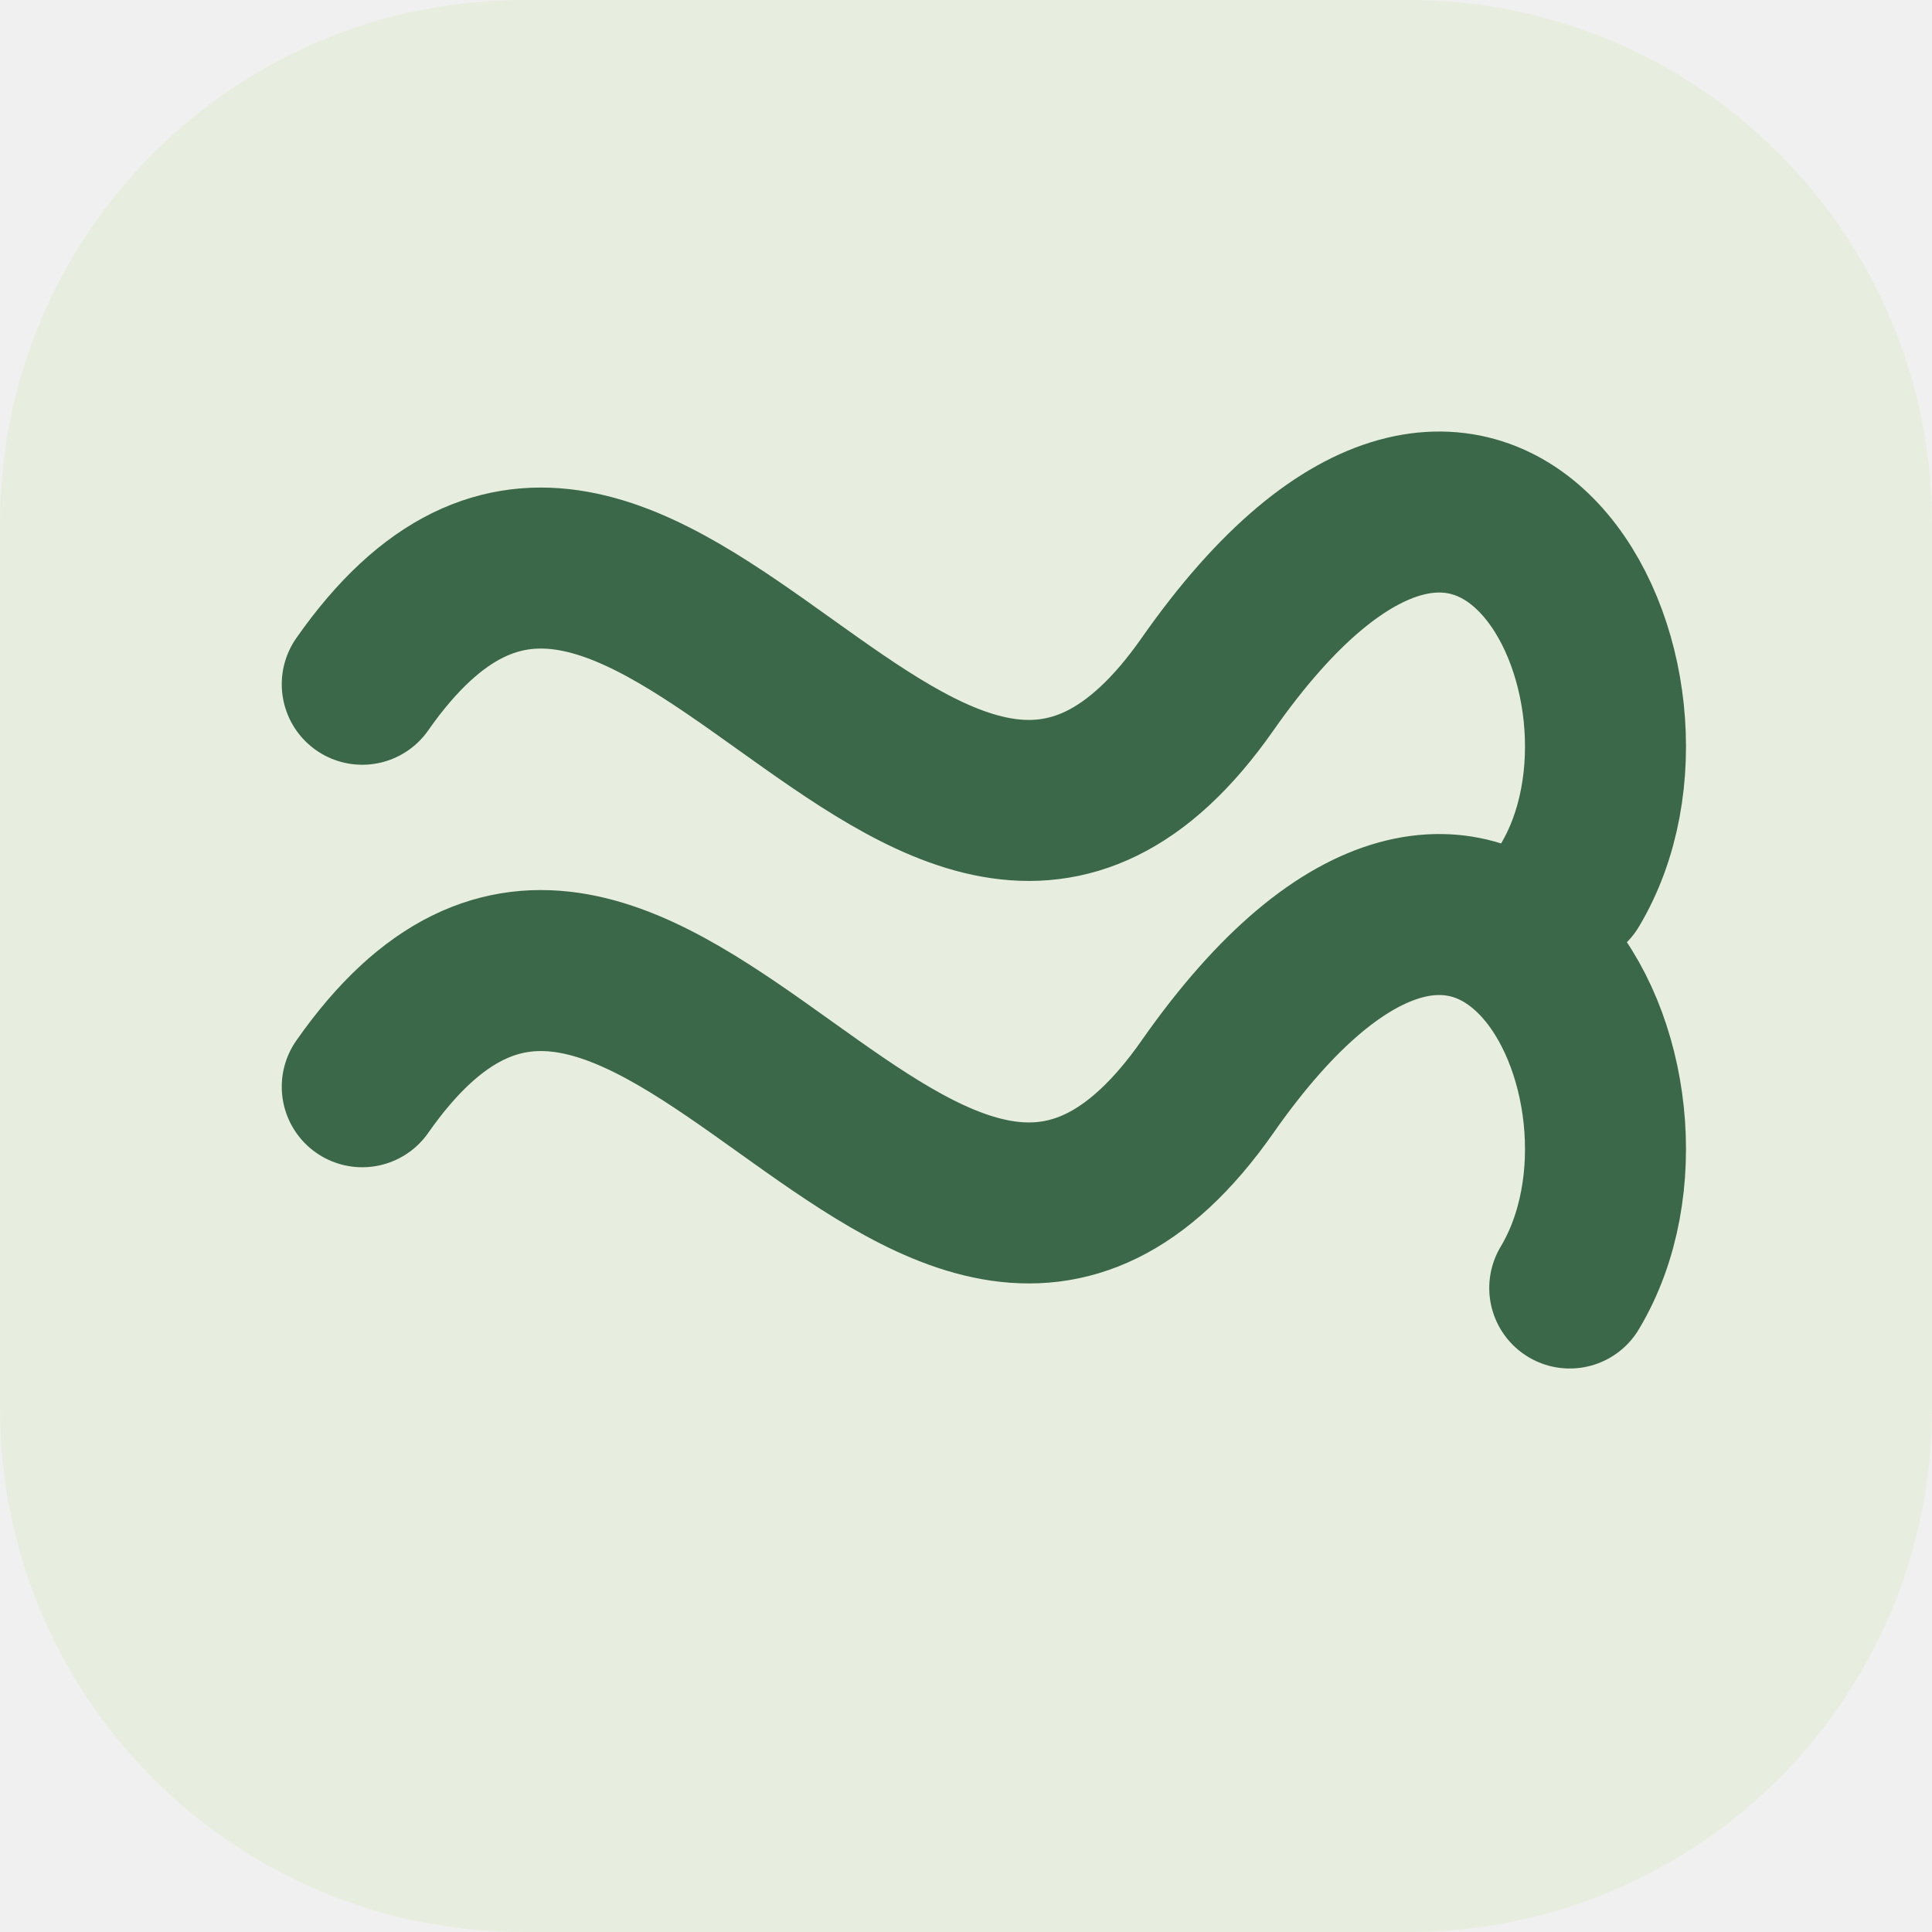
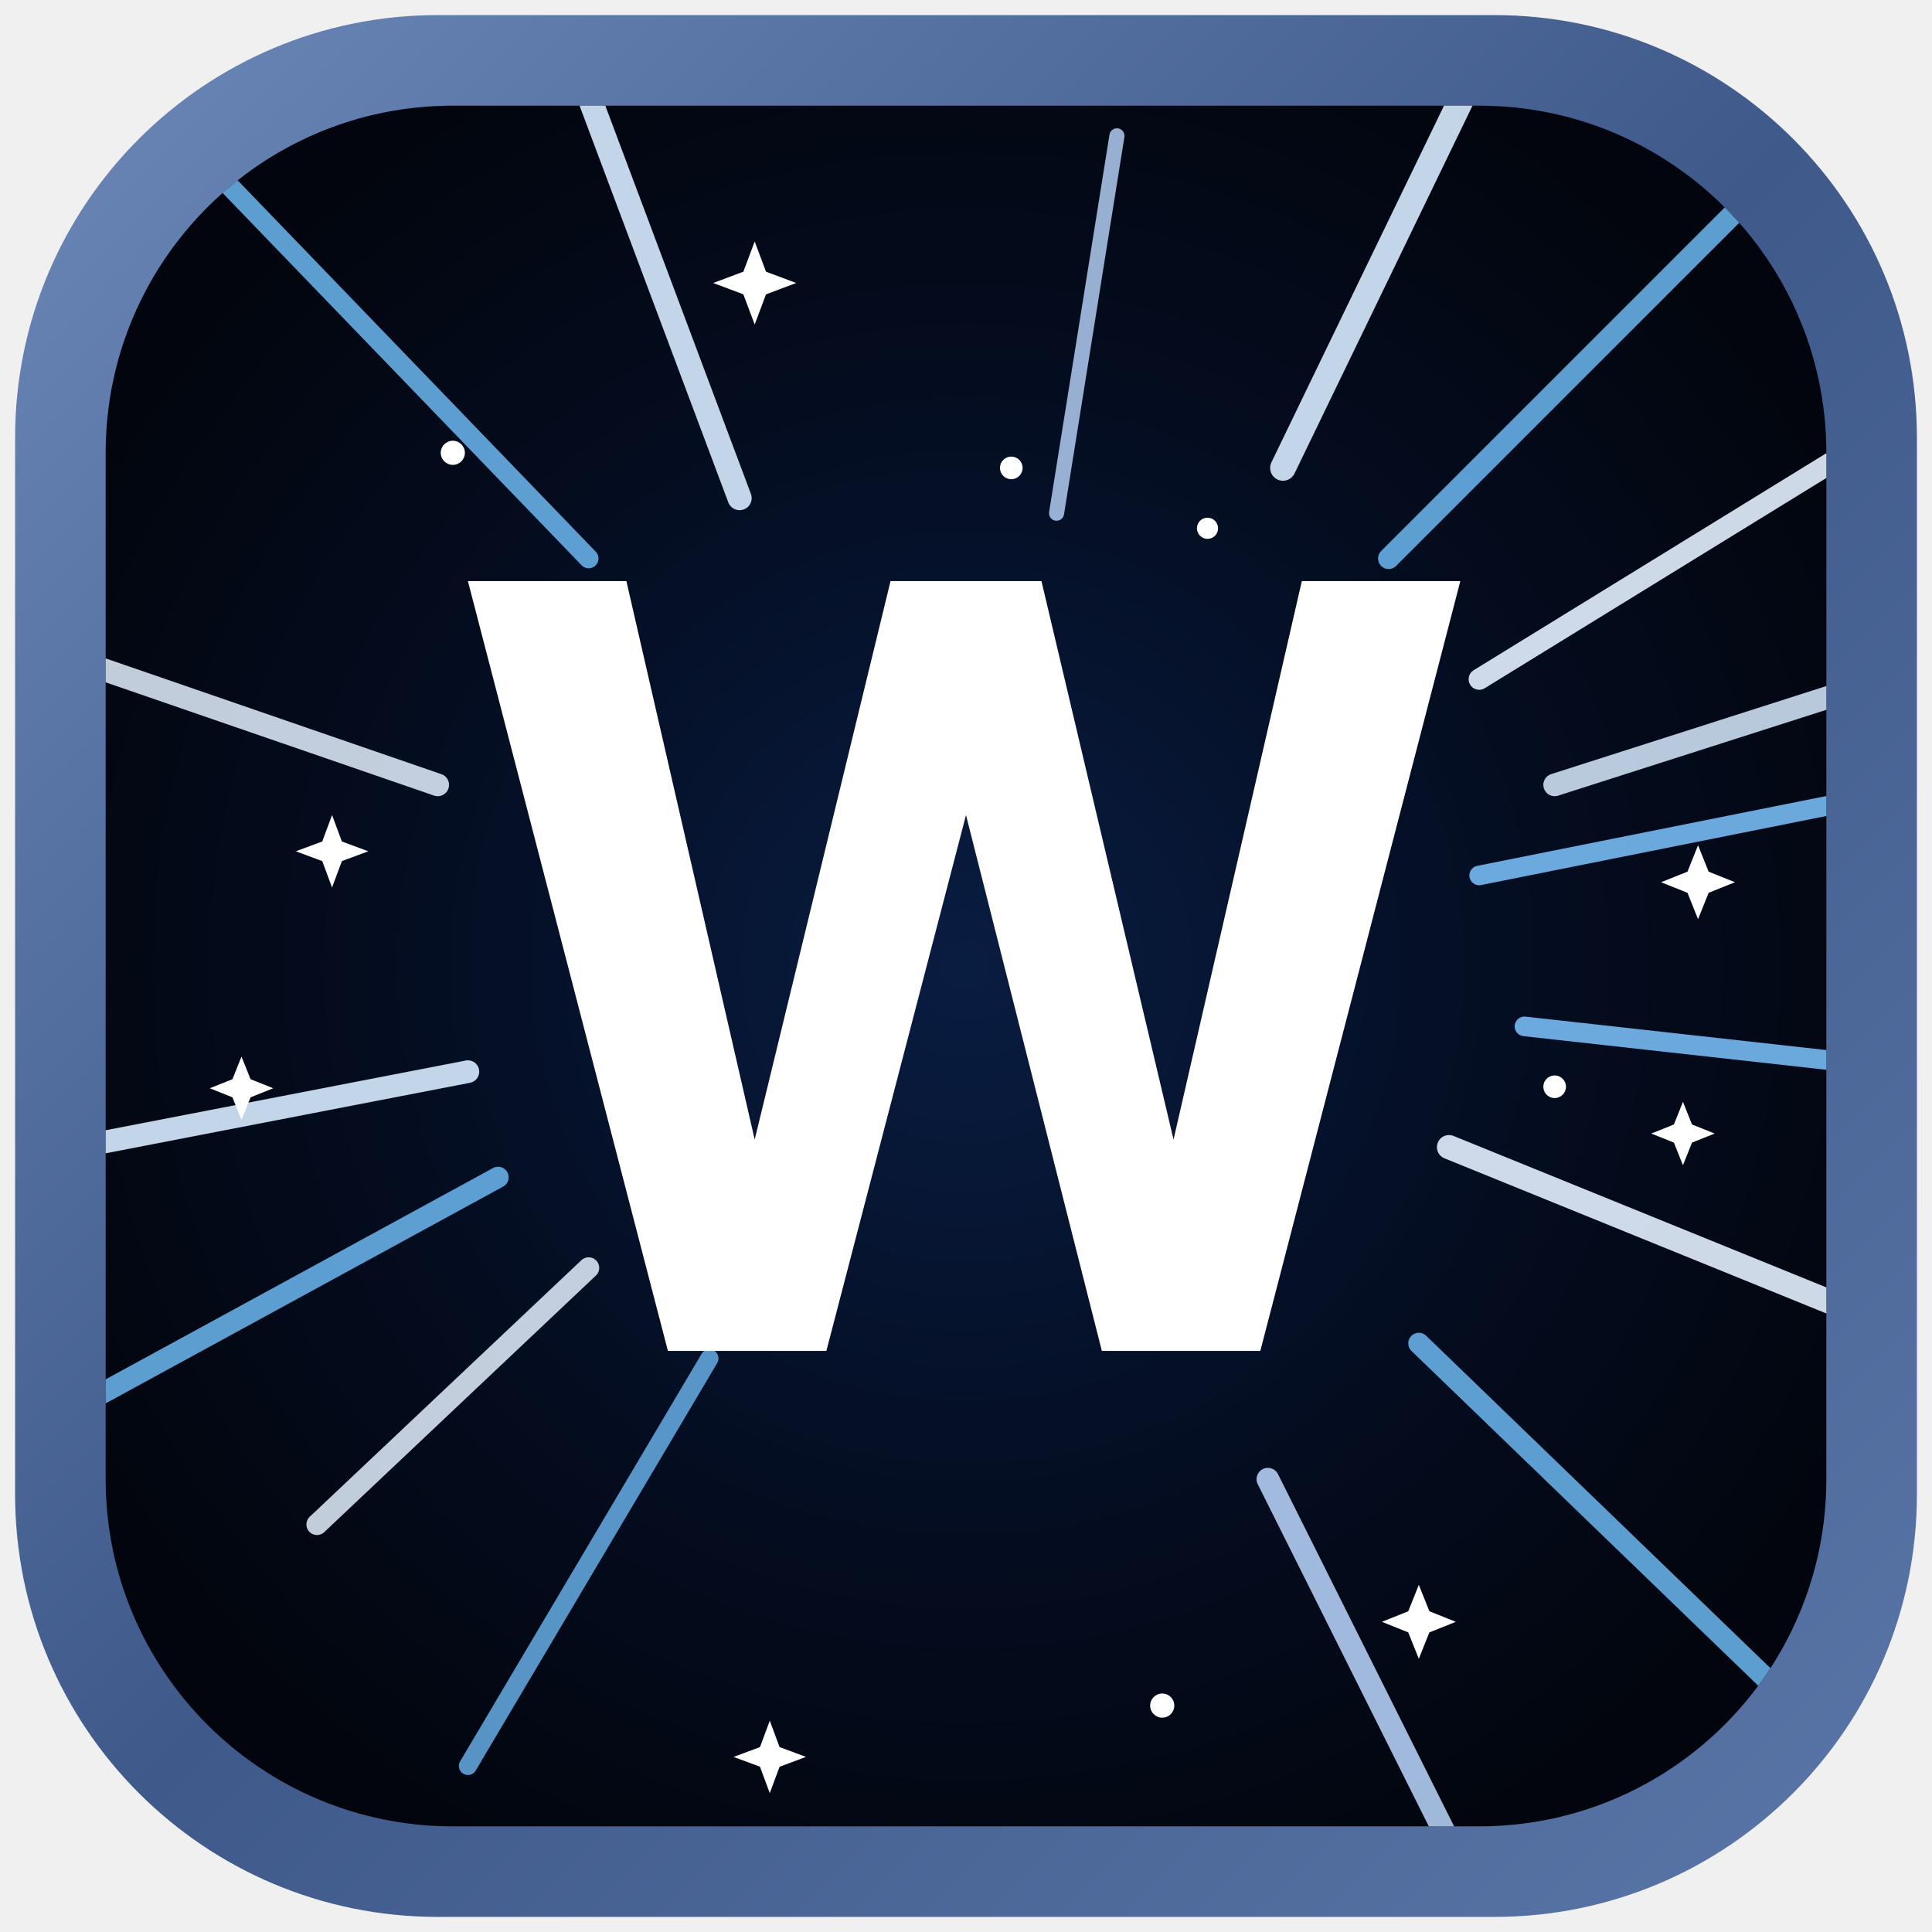
- <svg xmlns="http://www.w3.org/2000/svg" viewBox="0 0 48 48">
-   <rect width="48" height="48" rx="13" fill="#e8eedf" />
-   <path d="M9 17c7-10 14 10 21 0s12 0 9 5M9 27c7-10 14 10 21 0s12 0 9 5" fill="none" stroke="#3b6849" stroke-width="4" stroke-linecap="round" />
+ <svg xmlns="http://www.w3.org/2000/svg" viewBox="0 0 256 256">
+   <defs>
+     <linearGradient id="rim" x1="0%" y1="0%" x2="100%" y2="100%">
+       <stop offset="0%" stop-color="#6b88b8" />
+       <stop offset="50%" stop-color="#3e598a" />
+       <stop offset="100%" stop-color="#5a76a8" />
+     </linearGradient>
+     <radialGradient id="core" cx="50%" cy="50%" r="58%">
+       <stop offset="0%" stop-color="#091d42" />
+       <stop offset="55%" stop-color="#040d21" />
+       <stop offset="100%" stop-color="#02050d" />
+     </radialGradient>
+     <clipPath id="inner">
+       <rect x="14" y="14" width="228" height="228" rx="46" />
+     </clipPath>
+   </defs>
+   <rect x="2" y="2" width="252" height="252" rx="56" fill="url(#rim)" />
+   <rect x="14" y="14" width="228" height="228" rx="46" fill="url(#core)" />
+   <g clip-path="url(#inner)">
+     <g stroke-linecap="round">
+       <line x1="74" y1="2" x2="98" y2="66" stroke="#d8ebff" stroke-width="3.2" stroke-opacity=".9" />
+       <line x1="24" y1="18" x2="78" y2="74" stroke="#6db8f2" stroke-width="2.6" stroke-opacity=".85" />
+       <line x1="148" y1="18" x2="140" y2="68" stroke="#bcd8ff" stroke-width="2" stroke-opacity=".8" />
+       <line x1="200" y1="0" x2="170" y2="62" stroke="#d8ebff" stroke-width="3.4" stroke-opacity=".9" />
+       <line x1="242" y1="16" x2="184" y2="74" stroke="#6db8f2" stroke-width="2.8" stroke-opacity=".85" />
+       <line x1="248" y1="58" x2="196" y2="90" stroke="#e4f0ff" stroke-width="2.8" stroke-opacity=".9" />
+       <line x1="256" y1="88" x2="206" y2="104" stroke="#d8ebff" stroke-width="3" stroke-opacity=".85" />
+       <line x1="256" y1="104" x2="196" y2="116" stroke="#7ec4ff" stroke-width="2.6" stroke-opacity=".85" />
+       <line x1="256" y1="142" x2="202" y2="136" stroke="#7ec4ff" stroke-width="2.6" stroke-opacity=".85" />
+       <line x1="256" y1="178" x2="192" y2="152" stroke="#e4f0ff" stroke-width="3.2" stroke-opacity=".9" />
+       <line x1="246" y1="234" x2="188" y2="178" stroke="#6db8f2" stroke-width="2.8" stroke-opacity=".85" />
+       <line x1="198" y1="256" x2="168" y2="196" stroke="#bcd8ff" stroke-width="3" stroke-opacity=".85" />
+       <line x1="62" y1="234" x2="94" y2="180" stroke="#6db8f2" stroke-width="2.4" stroke-opacity=".8" />
+       <line x1="42" y1="202" x2="78" y2="168" stroke="#e4f0ff" stroke-width="2.8" stroke-opacity=".85" />
+       <line x1="0" y1="192" x2="66" y2="156" stroke="#6db8f2" stroke-width="2.8" stroke-opacity=".85" />
+       <line x1="0" y1="154" x2="62" y2="142" stroke="#d8ebff" stroke-width="3" stroke-opacity=".9" />
+       <line x1="0" y1="84" x2="58" y2="104" stroke="#e4f0ff" stroke-width="3" stroke-opacity=".85" />
+     </g>
+     <g fill="#ffffff">
+       <path d="M100 32 l1.5 4 4 1.5 -4 1.5 -1.5 4 -1.5 -4 -4 -1.5 4 -1.5 z" />
+       <path d="M44 108 l1.3 3.5 3.5 1.3 -3.5 1.3 -1.3 3.5 -1.3 -3.5 -3.5 -1.3 3.5 -1.3 z" />
+       <path d="M32 140 l1.2 3 3 1.2 -3 1.2 -1.2 3 -1.2 -3 -3 -1.2 3 -1.2 z" />
+       <path d="M225 112 l1.4 3.5 3.5 1.4 -3.5 1.4 -1.4 3.5 -1.4 -3.5 -3.5 -1.4 3.5 -1.4 z" />
+       <path d="M223 146 l1.2 3 3 1.2 -3 1.2 -1.2 3 -1.2 -3 -3 -1.2 3 -1.2 z" />
+       <path d="M188 210 l1.4 3.5 3.5 1.4 -3.5 1.4 -1.4 3.5 -1.4 -3.5 -3.5 -1.4 3.5 -1.4 z" />
+       <path d="M102 228 l1.3 3.5 3.5 1.3 -3.5 1.3 -1.3 3.5 -1.3 -3.5 -3.5 -1.3 3.5 -1.3 z" />
+       <circle cx="60" cy="60" r="1.6" />
+       <circle cx="134" cy="62" r="1.5" />
+       <circle cx="160" cy="70" r="1.4" />
+       <circle cx="206" cy="144" r="1.5" />
+       <circle cx="154" cy="226" r="1.6" />
+     </g>
+     <path d="M62 77 H83 L100 151 L118 77 H138 L155.5 151 L172.5 77 H193.5 L167 179 H146 L128 108 L109.5 179 H88.5 Z" fill="#ffffff" />
+   </g>
</svg>
